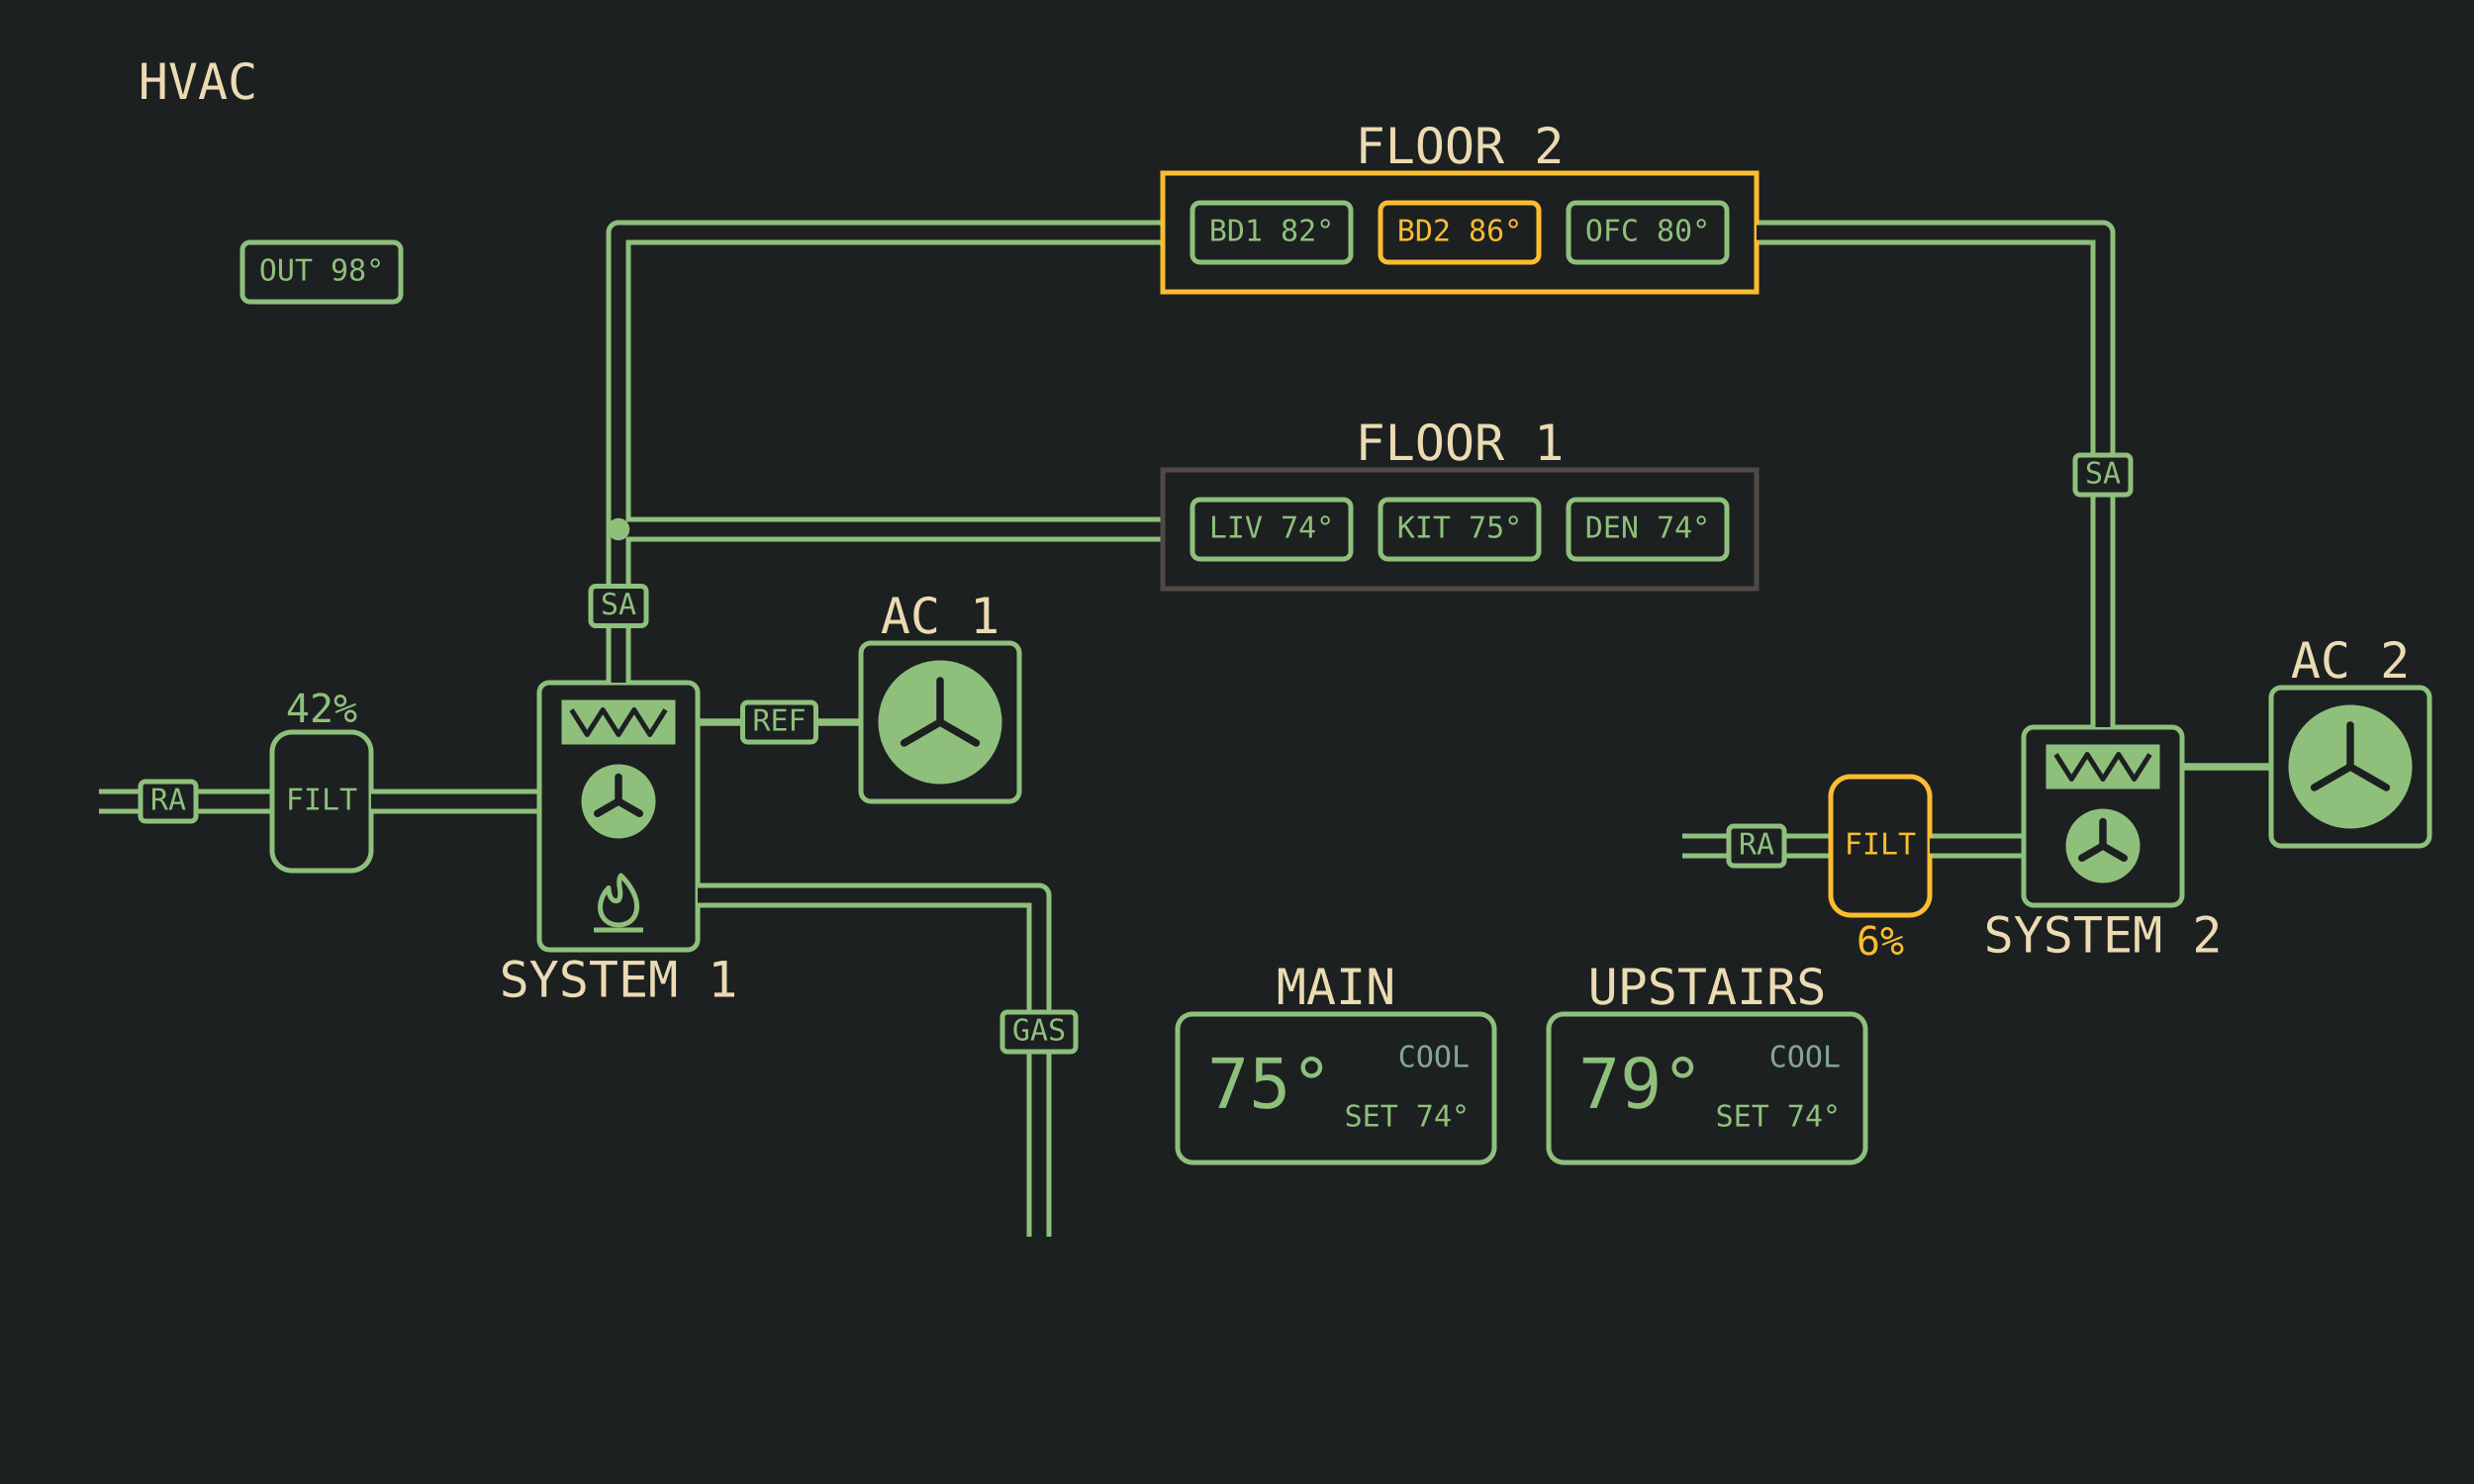
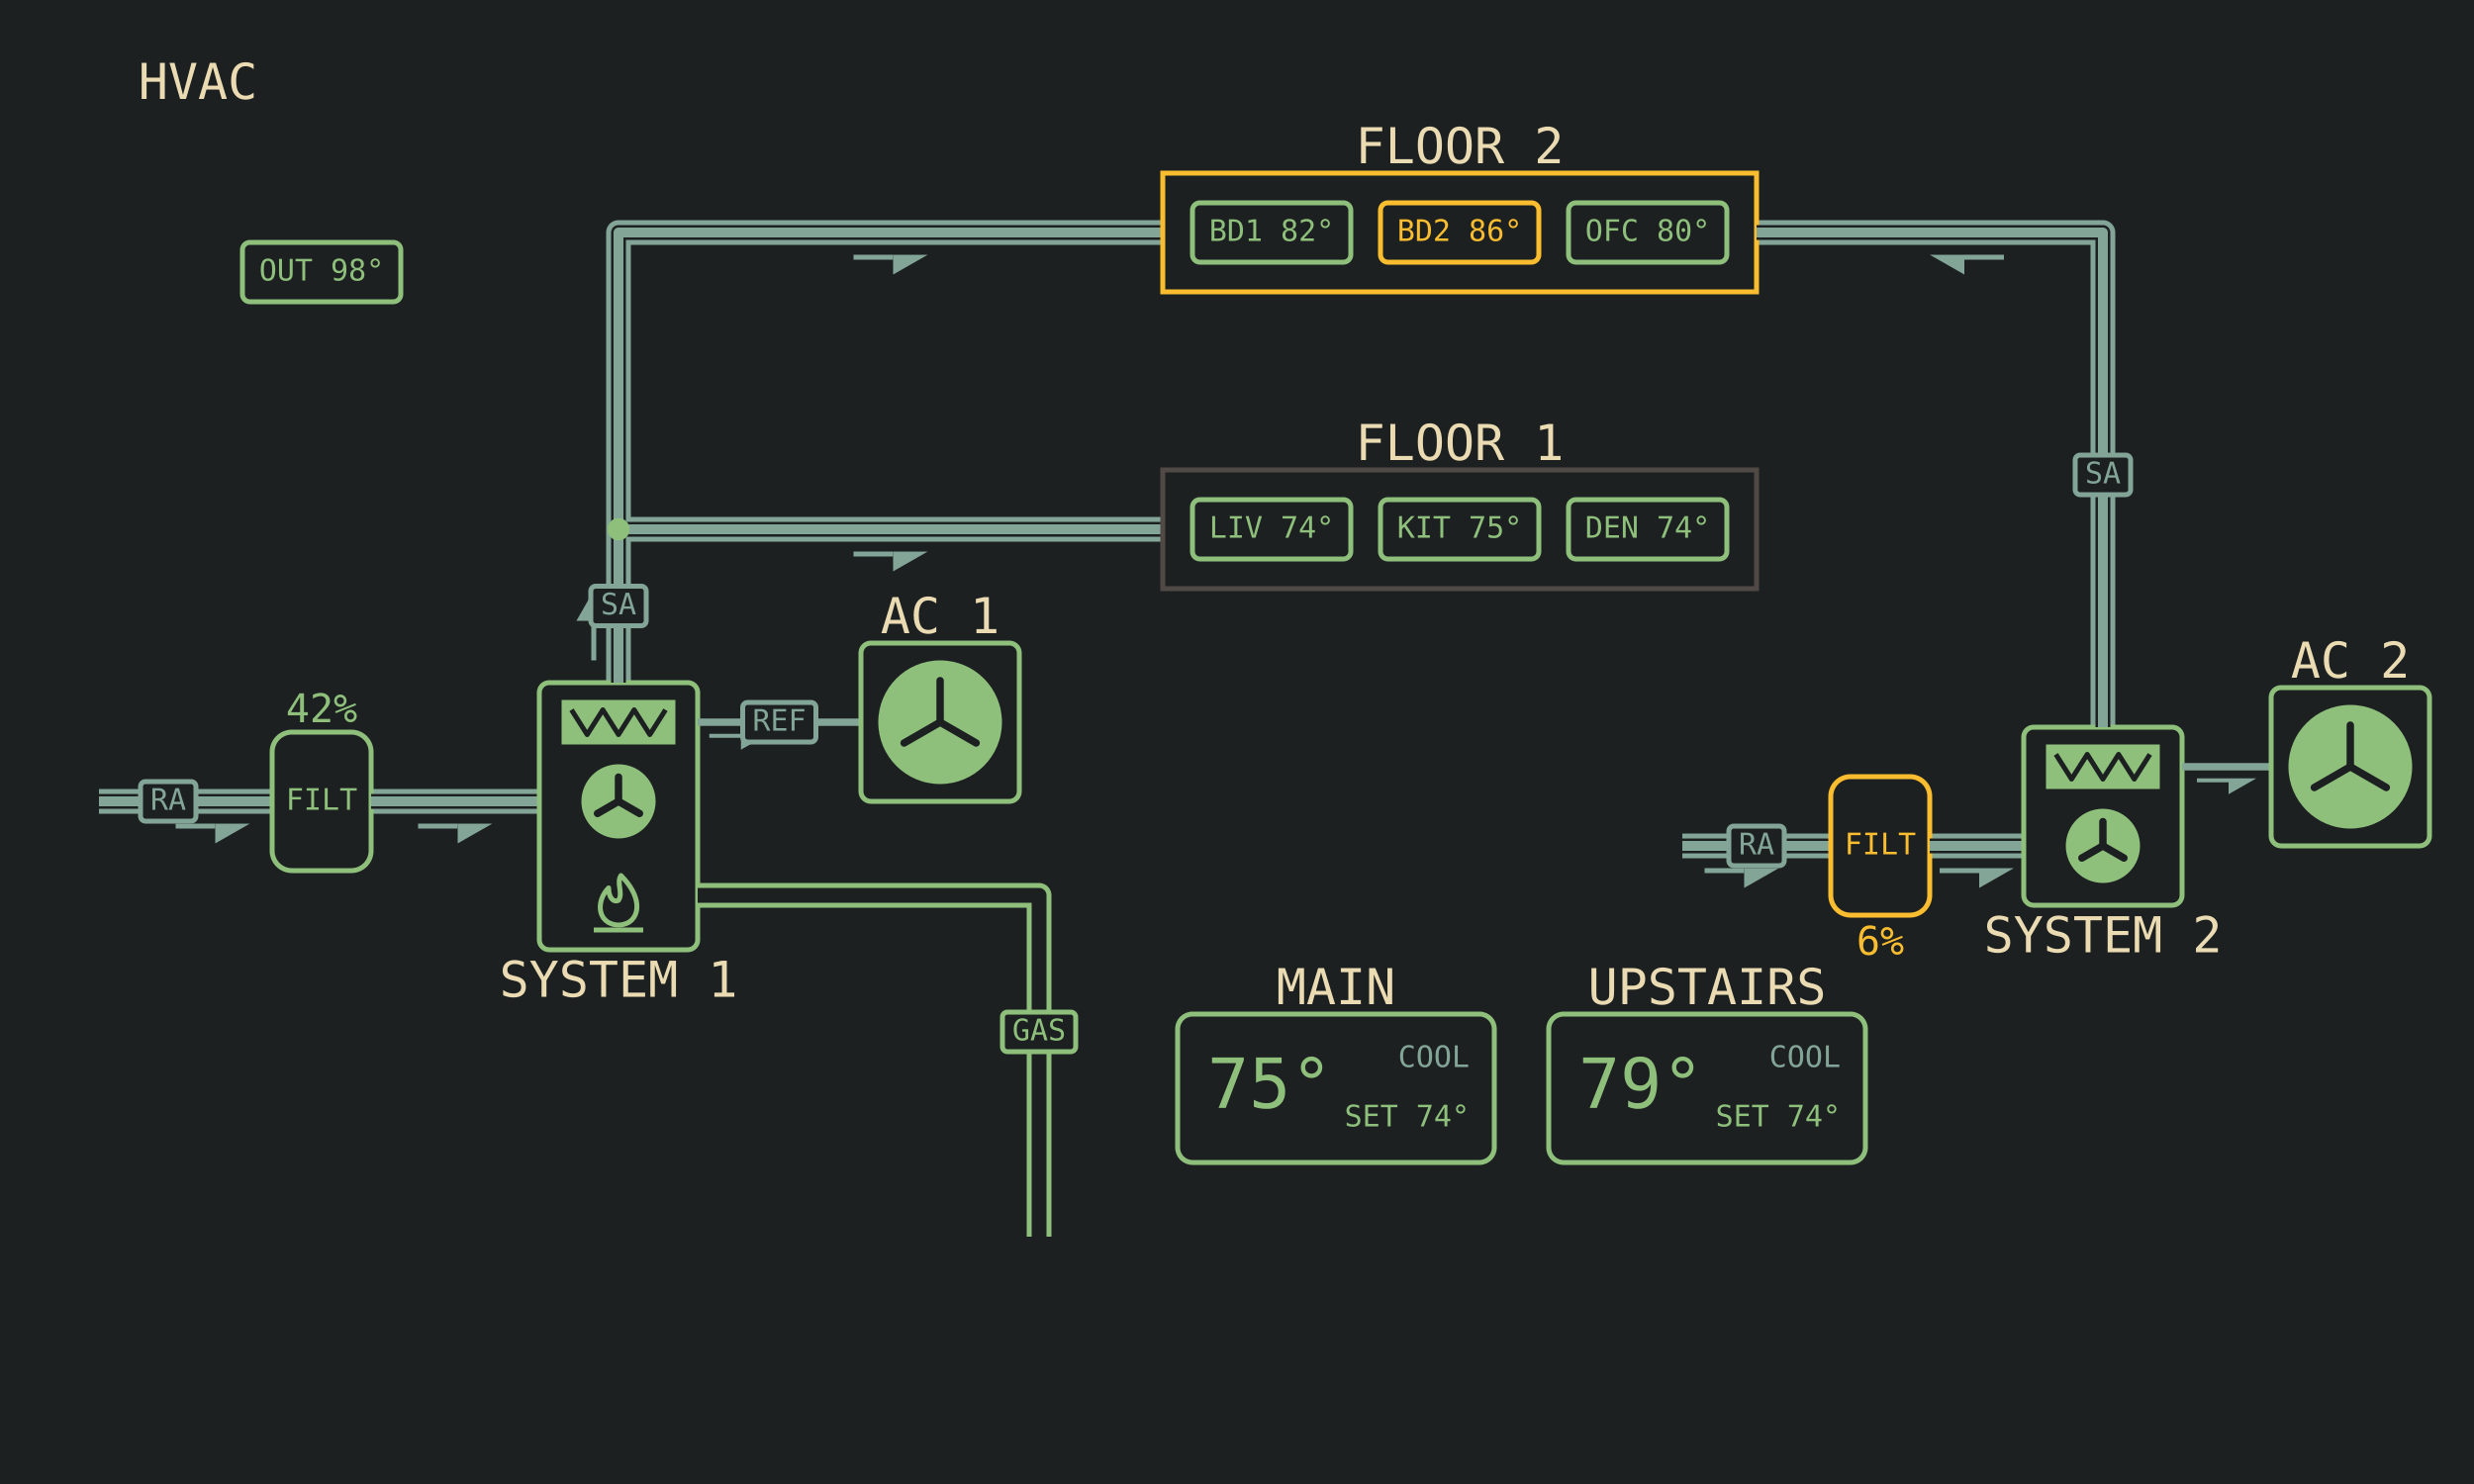
<svg xmlns="http://www.w3.org/2000/svg" viewBox="0 0 1000 600" width="1280" height="768" data-page="hvac" data-theme="lcd">
  <rect x="0" y="0" width="1000" height="600" fill="#1d2021" />
  <g id="casings">
    <g data-for="return_1">
-       <polyline points="40,324 110,324" fill="none" stroke="#8ec07c" stroke-width="10" stroke-linejoin="round" />
+       <polyline points="40,324 110,324" fill="none" stroke="#83a598" stroke-width="10" stroke-linejoin="round" />
    </g>
    <g data-for="to_furnace">
-       <polyline points="150,324 218,324" fill="none" stroke="#8ec07c" stroke-width="10" stroke-linejoin="round" />
+       <polyline points="150,324 218,324" fill="none" stroke="#83a598" stroke-width="10" stroke-linejoin="round" />
    </g>
    <g data-for="gas">
      <polyline points="420,500 420,362 282,362" fill="none" stroke="#8ec07c" stroke-width="10" stroke-linejoin="round" />
    </g>
    <g data-for="supply_1">
-       <polyline points="250,276 250,214" fill="none" stroke="#8ec07c" stroke-width="10" stroke-linejoin="round" />
+       <polyline points="250,276 250,214" fill="none" stroke="#83a598" stroke-width="10" stroke-linejoin="round" />
    </g>
    <g data-for="to_floor_2">
-       <polyline points="250,214 250,94 470,94" fill="none" stroke="#8ec07c" stroke-width="10" stroke-linejoin="round" />
+       <polyline points="250,214 250,94 470,94" fill="none" stroke="#83a598" stroke-width="10" stroke-linejoin="round" />
    </g>
    <g data-for="to_floor_1">
-       <polyline points="250,214 470,214" fill="none" stroke="#8ec07c" stroke-width="10" stroke-linejoin="round" />
+       <polyline points="250,214 470,214" fill="none" stroke="#83a598" stroke-width="10" stroke-linejoin="round" />
    </g>
    <g data-for="return_2">
-       <polyline points="680,342 740,342" fill="none" stroke="#8ec07c" stroke-width="10" stroke-linejoin="round" />
+       <polyline points="680,342 740,342" fill="none" stroke="#83a598" stroke-width="10" stroke-linejoin="round" />
    </g>
    <g data-for="to_air_handler">
-       <polyline points="780,342 818,342" fill="none" stroke="#8ec07c" stroke-width="10" stroke-linejoin="round" />
+       <polyline points="780,342 818,342" fill="none" stroke="#83a598" stroke-width="10" stroke-linejoin="round" />
    </g>
    <g data-for="supply_2">
-       <polyline points="850,294 850,94 710,94" fill="none" stroke="#8ec07c" stroke-width="10" stroke-linejoin="round" />
+       <polyline points="850,294 850,94 710,94" fill="none" stroke="#83a598" stroke-width="10" stroke-linejoin="round" />
    </g>
  </g>
  <g id="title">
    <text x="80" y="40" text-anchor="middle" font-family="DejaVu Sans Mono, monospace" font-size="20" fill="#ebdbb2">HVAC</text>
  </g>
  <g id="outdoor">
    <rect x="98" y="98" width="64" height="24" rx="3" fill="none" stroke="#8ec07c" stroke-width="2" />
    <text x="130" y="110" text-anchor="middle" dominant-baseline="middle" font-family="DejaVu Sans Mono, monospace" font-size="12" fill="#8ec07c">OUT 98°</text>
  </g>
  <g id="return_1">
    <polyline points="40,324 110,324" fill="none" stroke="#1d2021" stroke-width="6" stroke-linejoin="round" />
-     <rect x="56.8" y="316" width="22.4" height="16" rx="2" fill="#1d2021" stroke="#8ec07c" stroke-width="2" />
-     <text x="68" y="324" text-anchor="middle" dominant-baseline="middle" font-family="DejaVu Sans Mono, monospace" font-size="12" fill="#8ec07c">RA</text>
+     <polyline points="40,324 110,324" fill="none" stroke="#83a598" stroke-width="4" stroke-linejoin="round" />
+     <line x1="71" y1="334" x2="87" y2="334" stroke="#83a598" stroke-width="2" />
+     <polygon points="101,333 87,333 87,341" fill="#83a598" />
+     <rect x="56.8" y="316" width="22.4" height="16" rx="2" fill="#1d2021" stroke="#83a598" stroke-width="2" />
+     <text x="68" y="324" text-anchor="middle" dominant-baseline="middle" font-family="DejaVu Sans Mono, monospace" font-size="12" fill="#83a598">RA</text>
  </g>
  <g id="filter_1">
    <rect x="110" y="296" width="40" height="56" rx="8" fill="none" stroke="#8ec07c" stroke-width="2" />
    <text x="130" y="324" text-anchor="middle" dominant-baseline="middle" font-family="DejaVu Sans Mono, monospace" font-size="12" fill="#8ec07c">FILT</text>
    <text x="130" y="292" text-anchor="middle" font-family="DejaVu Sans Mono, monospace" font-size="16" fill="#8ec07c">42%</text>
  </g>
  <g id="to_furnace">
    <polyline points="150,324 218,324" fill="none" stroke="#1d2021" stroke-width="6" stroke-linejoin="round" />
+     <polyline points="150,324 218,324" fill="none" stroke="#83a598" stroke-width="4" stroke-linejoin="round" />
+     <line x1="169" y1="334" x2="185" y2="334" stroke="#83a598" stroke-width="2" />
+     <polygon points="199,333 185,333 185,341" fill="#83a598" />
  </g>
  <g id="furnace">
    <rect x="218" y="276" width="64" height="108" rx="4" fill="none" stroke="#8ec07c" stroke-width="2" />
    <rect x="228" y="284" width="44" height="16" fill="#8ec07c" stroke="#8ec07c" stroke-width="2" />
    <polyline points="231,287 237.33,297 243.67,287 250,297 256.33,287 262.67,297 269,287" fill="none" stroke="#1d2021" stroke-width="2" stroke-linejoin="round" />
    <circle cx="250" cy="324" r="14" fill="#8ec07c" stroke="#8ec07c" stroke-width="2" />
    <line x1="250" y1="324" x2="250" y2="314.2" stroke="#1d2021" stroke-width="3" stroke-linecap="round" />
    <line x1="250" y1="324" x2="241.51" y2="328.9" stroke="#1d2021" stroke-width="3" stroke-linecap="round" />
    <line x1="250" y1="324" x2="258.49" y2="328.9" stroke="#1d2021" stroke-width="3" stroke-linecap="round" />
    <path d="M251 354 C259 362 259 370 254 373 Q250 375 246 373 C241 370 242 363 246 359 C246 363 248 365 250 364 C252 361 249 357 251 354 Z" fill="none" stroke-linejoin="round" stroke="#8ec07c" stroke-width="2" />
    <line x1="240" y1="376" x2="260" y2="376" stroke="#8ec07c" stroke-width="2" />
    <text x="250" y="403" text-anchor="middle" font-family="DejaVu Sans Mono, monospace" font-size="20" fill="#ebdbb2">SYSTEM 1</text>
  </g>
  <g id="refrigerant_1">
-     <polyline points="282,292 348,292" fill="none" stroke="#8ec07c" stroke-width="3" stroke-linejoin="round" />
-     <rect x="300.2" y="284" width="29.6" height="16" rx="2" fill="#1d2021" stroke="#8ec07c" stroke-width="2" />
-     <text x="315" y="292" text-anchor="middle" dominant-baseline="middle" font-family="DejaVu Sans Mono, monospace" font-size="12" fill="#8ec07c">REF</text>
+     <polyline points="282,292 348,292" fill="none" stroke="#83a598" stroke-width="3" stroke-linejoin="round" />
+     <line x1="286.7" y1="297.5" x2="299.5" y2="297.5" stroke="#83a598" stroke-width="1.6" />
+     <polygon points="310.7,296.7 299.5,296.7 299.5,303.1" fill="#83a598" />
+     <rect x="300.2" y="284" width="29.6" height="16" rx="2" fill="#1d2021" stroke="#83a598" stroke-width="2" />
+     <text x="315" y="292" text-anchor="middle" dominant-baseline="middle" font-family="DejaVu Sans Mono, monospace" font-size="12" fill="#83a598">REF</text>
  </g>
  <g id="condenser_1">
    <rect x="348" y="260" width="64" height="64" rx="4" fill="none" stroke="#8ec07c" stroke-width="2" />
    <circle cx="380" cy="292" r="24" fill="#8ec07c" stroke="#8ec07c" stroke-width="2" />
    <line x1="380" y1="292" x2="380" y2="275.2" stroke="#1d2021" stroke-width="3" stroke-linecap="round" />
    <line x1="380" y1="292" x2="365.45" y2="300.4" stroke="#1d2021" stroke-width="3" stroke-linecap="round" />
    <line x1="380" y1="292" x2="394.55" y2="300.4" stroke="#1d2021" stroke-width="3" stroke-linecap="round" />
    <text x="380" y="256" text-anchor="middle" font-family="DejaVu Sans Mono, monospace" font-size="20" fill="#ebdbb2">AC 1</text>
  </g>
  <g id="gas">
    <polyline points="420,500 420,362 282,362" fill="none" stroke="#1d2021" stroke-width="6" stroke-linejoin="round" />
    <rect x="405.2" y="409.2" width="29.6" height="16" rx="2" fill="#1d2021" stroke="#8ec07c" stroke-width="2" />
    <text x="420" y="417.2" text-anchor="middle" dominant-baseline="middle" font-family="DejaVu Sans Mono, monospace" font-size="12" fill="#8ec07c">GAS</text>
  </g>
  <g id="supply_1">
    <polyline points="250,276 250,214" fill="none" stroke="#1d2021" stroke-width="6" stroke-linejoin="round" />
-     <rect x="238.8" y="237" width="22.4" height="16" rx="2" fill="#1d2021" stroke="#8ec07c" stroke-width="2" />
-     <text x="250" y="245" text-anchor="middle" dominant-baseline="middle" font-family="DejaVu Sans Mono, monospace" font-size="12" fill="#8ec07c">SA</text>
+     <polyline points="250,276 250,214" fill="none" stroke="#83a598" stroke-width="4" stroke-linejoin="round" />
+     <line x1="240" y1="267" x2="240" y2="251" stroke="#83a598" stroke-width="2" />
+     <polygon points="241,237 241,251 233,251" fill="#83a598" />
+     <rect x="238.8" y="237" width="22.4" height="16" rx="2" fill="#1d2021" stroke="#83a598" stroke-width="2" />
+     <text x="250" y="245" text-anchor="middle" dominant-baseline="middle" font-family="DejaVu Sans Mono, monospace" font-size="12" fill="#83a598">SA</text>
  </g>
  <g id="to_floor_2">
    <polyline points="250,214 250,94 470,94" fill="none" stroke="#1d2021" stroke-width="6" stroke-linejoin="round" />
+     <polyline points="250,214 250,94 470,94" fill="none" stroke="#83a598" stroke-width="4" stroke-linejoin="round" />
+     <line x1="345" y1="104" x2="361" y2="104" stroke="#83a598" stroke-width="2" />
+     <polygon points="375,103 361,103 361,111" fill="#83a598" />
  </g>
  <g id="to_floor_1">
    <polyline points="250,214 470,214" fill="none" stroke="#1d2021" stroke-width="6" stroke-linejoin="round" />
+     <polyline points="250,214 470,214" fill="none" stroke="#83a598" stroke-width="4" stroke-linejoin="round" />
+     <line x1="345" y1="224" x2="361" y2="224" stroke="#83a598" stroke-width="2" />
+     <polygon points="375,223 361,223 361,231" fill="#83a598" />
  </g>
  <g id="floor_2">
    <rect x="470" y="70" width="240" height="48" fill="none" stroke="#fabd2f" stroke-width="2" />
    <g id="floor_2.bed_1">
      <rect x="482" y="82" width="64" height="24" rx="3" fill="none" stroke="#8ec07c" stroke-width="2" />
      <text x="514" y="94" text-anchor="middle" dominant-baseline="middle" font-family="DejaVu Sans Mono, monospace" font-size="12" fill="#8ec07c">BD1 82°</text>
    </g>
    <g id="floor_2.bed_2">
      <rect x="558" y="82" width="64" height="24" rx="3" fill="none" stroke="#fabd2f" stroke-width="2" />
      <text x="590" y="94" text-anchor="middle" dominant-baseline="middle" font-family="DejaVu Sans Mono, monospace" font-size="12" fill="#fabd2f">BD2 86°</text>
    </g>
    <g id="floor_2.office">
      <rect x="634" y="82" width="64" height="24" rx="3" fill="none" stroke="#8ec07c" stroke-width="2" />
      <text x="666" y="94" text-anchor="middle" dominant-baseline="middle" font-family="DejaVu Sans Mono, monospace" font-size="12" fill="#8ec07c">OFC 80°</text>
    </g>
    <text x="590" y="66" text-anchor="middle" font-family="DejaVu Sans Mono, monospace" font-size="20" fill="#ebdbb2">FLOOR 2</text>
  </g>
  <g id="floor_1">
    <rect x="470" y="190" width="240" height="48" fill="none" stroke="#504945" stroke-width="2" />
    <g id="floor_1.living">
      <rect x="482" y="202" width="64" height="24" rx="3" fill="none" stroke="#8ec07c" stroke-width="2" />
      <text x="514" y="214" text-anchor="middle" dominant-baseline="middle" font-family="DejaVu Sans Mono, monospace" font-size="12" fill="#8ec07c">LIV 74°</text>
    </g>
    <g id="floor_1.kitchen">
      <rect x="558" y="202" width="64" height="24" rx="3" fill="none" stroke="#8ec07c" stroke-width="2" />
      <text x="590" y="214" text-anchor="middle" dominant-baseline="middle" font-family="DejaVu Sans Mono, monospace" font-size="12" fill="#8ec07c">KIT 75°</text>
    </g>
    <g id="floor_1.den">
      <rect x="634" y="202" width="64" height="24" rx="3" fill="none" stroke="#8ec07c" stroke-width="2" />
      <text x="666" y="214" text-anchor="middle" dominant-baseline="middle" font-family="DejaVu Sans Mono, monospace" font-size="12" fill="#8ec07c">DEN 74°</text>
    </g>
    <text x="590" y="186" text-anchor="middle" font-family="DejaVu Sans Mono, monospace" font-size="20" fill="#ebdbb2">FLOOR 1</text>
  </g>
  <g id="return_2">
    <polyline points="680,342 740,342" fill="none" stroke="#1d2021" stroke-width="6" stroke-linejoin="round" />
-     <rect x="698.8" y="334" width="22.4" height="16" rx="2" fill="#1d2021" stroke="#8ec07c" stroke-width="2" />
-     <text x="710" y="342" text-anchor="middle" dominant-baseline="middle" font-family="DejaVu Sans Mono, monospace" font-size="12" fill="#8ec07c">RA</text>
+     <polyline points="680,342 740,342" fill="none" stroke="#83a598" stroke-width="4" stroke-linejoin="round" />
+     <line x1="689" y1="352" x2="705" y2="352" stroke="#83a598" stroke-width="2" />
+     <polygon points="719,351 705,351 705,359" fill="#83a598" />
+     <rect x="698.8" y="334" width="22.4" height="16" rx="2" fill="#1d2021" stroke="#83a598" stroke-width="2" />
+     <text x="710" y="342" text-anchor="middle" dominant-baseline="middle" font-family="DejaVu Sans Mono, monospace" font-size="12" fill="#83a598">RA</text>
  </g>
  <g id="filter_2">
    <rect x="740" y="314" width="40" height="56" rx="8" fill="none" stroke="#fabd2f" stroke-width="2" />
    <text x="760" y="342" text-anchor="middle" dominant-baseline="middle" font-family="DejaVu Sans Mono, monospace" font-size="12" fill="#fabd2f">FILT</text>
    <text x="760" y="386" text-anchor="middle" font-family="DejaVu Sans Mono, monospace" font-size="16" fill="#fabd2f">6%</text>
  </g>
  <g id="to_air_handler">
    <polyline points="780,342 818,342" fill="none" stroke="#1d2021" stroke-width="6" stroke-linejoin="round" />
+     <polyline points="780,342 818,342" fill="none" stroke="#83a598" stroke-width="4" stroke-linejoin="round" />
+     <line x1="784" y1="352" x2="800" y2="352" stroke="#83a598" stroke-width="2" />
+     <polygon points="814,351 800,351 800,359" fill="#83a598" />
  </g>
  <g id="air_handler">
    <rect x="818" y="294" width="64" height="72" rx="4" fill="none" stroke="#8ec07c" stroke-width="2" />
    <rect x="828" y="302" width="44" height="16" fill="#8ec07c" stroke="#8ec07c" stroke-width="2" />
    <polyline points="831,305 837.33,315 843.67,305 850,315 856.33,305 862.67,315 869,305" fill="none" stroke="#1d2021" stroke-width="2" stroke-linejoin="round" />
    <circle cx="850" cy="342" r="14" fill="#8ec07c" stroke="#8ec07c" stroke-width="2" />
    <line x1="850" y1="342" x2="850" y2="332.2" stroke="#1d2021" stroke-width="3" stroke-linecap="round" />
    <line x1="850" y1="342" x2="841.51" y2="346.9" stroke="#1d2021" stroke-width="3" stroke-linecap="round" />
    <line x1="850" y1="342" x2="858.49" y2="346.9" stroke="#1d2021" stroke-width="3" stroke-linecap="round" />
    <text x="850" y="385" text-anchor="middle" font-family="DejaVu Sans Mono, monospace" font-size="20" fill="#ebdbb2">SYSTEM 2</text>
  </g>
  <g id="refrigerant_2">
-     <polyline points="882,310 918,310" fill="none" stroke="#8ec07c" stroke-width="3" stroke-linejoin="round" />
+     <polyline points="882,310 918,310" fill="none" stroke="#83a598" stroke-width="3" stroke-linejoin="round" />
+     <line x1="888" y1="315.5" x2="900.8" y2="315.5" stroke="#83a598" stroke-width="1.6" />
+     <polygon points="912,314.7 900.8,314.7 900.8,321.1" fill="#83a598" />
  </g>
  <g id="condenser_2">
    <rect x="918" y="278" width="64" height="64" rx="4" fill="none" stroke="#8ec07c" stroke-width="2" />
    <circle cx="950" cy="310" r="24" fill="#8ec07c" stroke="#8ec07c" stroke-width="2" />
    <line x1="950" y1="310" x2="950" y2="293.2" stroke="#1d2021" stroke-width="3" stroke-linecap="round" />
    <line x1="950" y1="310" x2="935.45" y2="318.4" stroke="#1d2021" stroke-width="3" stroke-linecap="round" />
    <line x1="950" y1="310" x2="964.55" y2="318.4" stroke="#1d2021" stroke-width="3" stroke-linecap="round" />
    <text x="950" y="274" text-anchor="middle" font-family="DejaVu Sans Mono, monospace" font-size="20" fill="#ebdbb2">AC 2</text>
  </g>
  <g id="supply_2">
    <polyline points="850,294 850,94 710,94" fill="none" stroke="#1d2021" stroke-width="6" stroke-linejoin="round" />
-     <rect x="838.8" y="184" width="22.4" height="16" rx="2" fill="#1d2021" stroke="#8ec07c" stroke-width="2" />
-     <text x="850" y="192" text-anchor="middle" dominant-baseline="middle" font-family="DejaVu Sans Mono, monospace" font-size="12" fill="#8ec07c">SA</text>
+     <polyline points="850,294 850,94 710,94" fill="none" stroke="#83a598" stroke-width="4" stroke-linejoin="round" />
+     <line x1="810" y1="104" x2="794" y2="104" stroke="#83a598" stroke-width="2" />
+     <polygon points="780,103 794,103 794,111" fill="#83a598" />
+     <rect x="838.8" y="184" width="22.4" height="16" rx="2" fill="#1d2021" stroke="#83a598" stroke-width="2" />
+     <text x="850" y="192" text-anchor="middle" dominant-baseline="middle" font-family="DejaVu Sans Mono, monospace" font-size="12" fill="#83a598">SA</text>
  </g>
  <g id="main">
    <rect x="476" y="410" width="128" height="60" rx="6" fill="none" stroke="#8ec07c" stroke-width="2" />
    <text x="488" y="440" text-anchor="start" dominant-baseline="middle" font-family="DejaVu Sans Mono, monospace" font-size="28" fill="#8ec07c">75°</text>
    <text x="594" y="428" text-anchor="end" dominant-baseline="middle" font-family="DejaVu Sans Mono, monospace" font-size="12" fill="#83a598">COOL</text>
    <text x="594" y="452" text-anchor="end" dominant-baseline="middle" font-family="DejaVu Sans Mono, monospace" font-size="12" fill="#8ec07c">SET 74°</text>
    <text x="540" y="406" text-anchor="middle" font-family="DejaVu Sans Mono, monospace" font-size="20" fill="#ebdbb2">MAIN</text>
  </g>
  <g id="upstairs">
    <rect x="626" y="410" width="128" height="60" rx="6" fill="none" stroke="#8ec07c" stroke-width="2" />
    <text x="638" y="440" text-anchor="start" dominant-baseline="middle" font-family="DejaVu Sans Mono, monospace" font-size="28" fill="#8ec07c">79°</text>
    <text x="744" y="428" text-anchor="end" dominant-baseline="middle" font-family="DejaVu Sans Mono, monospace" font-size="12" fill="#83a598">COOL</text>
    <text x="744" y="452" text-anchor="end" dominant-baseline="middle" font-family="DejaVu Sans Mono, monospace" font-size="12" fill="#8ec07c">SET 74°</text>
    <text x="690" y="406" text-anchor="middle" font-family="DejaVu Sans Mono, monospace" font-size="20" fill="#ebdbb2">UPSTAIRS</text>
  </g>
  <g id="trunk">
    <circle cx="250" cy="214" r="4.5" fill="#8ec07c" />
  </g>
</svg>
